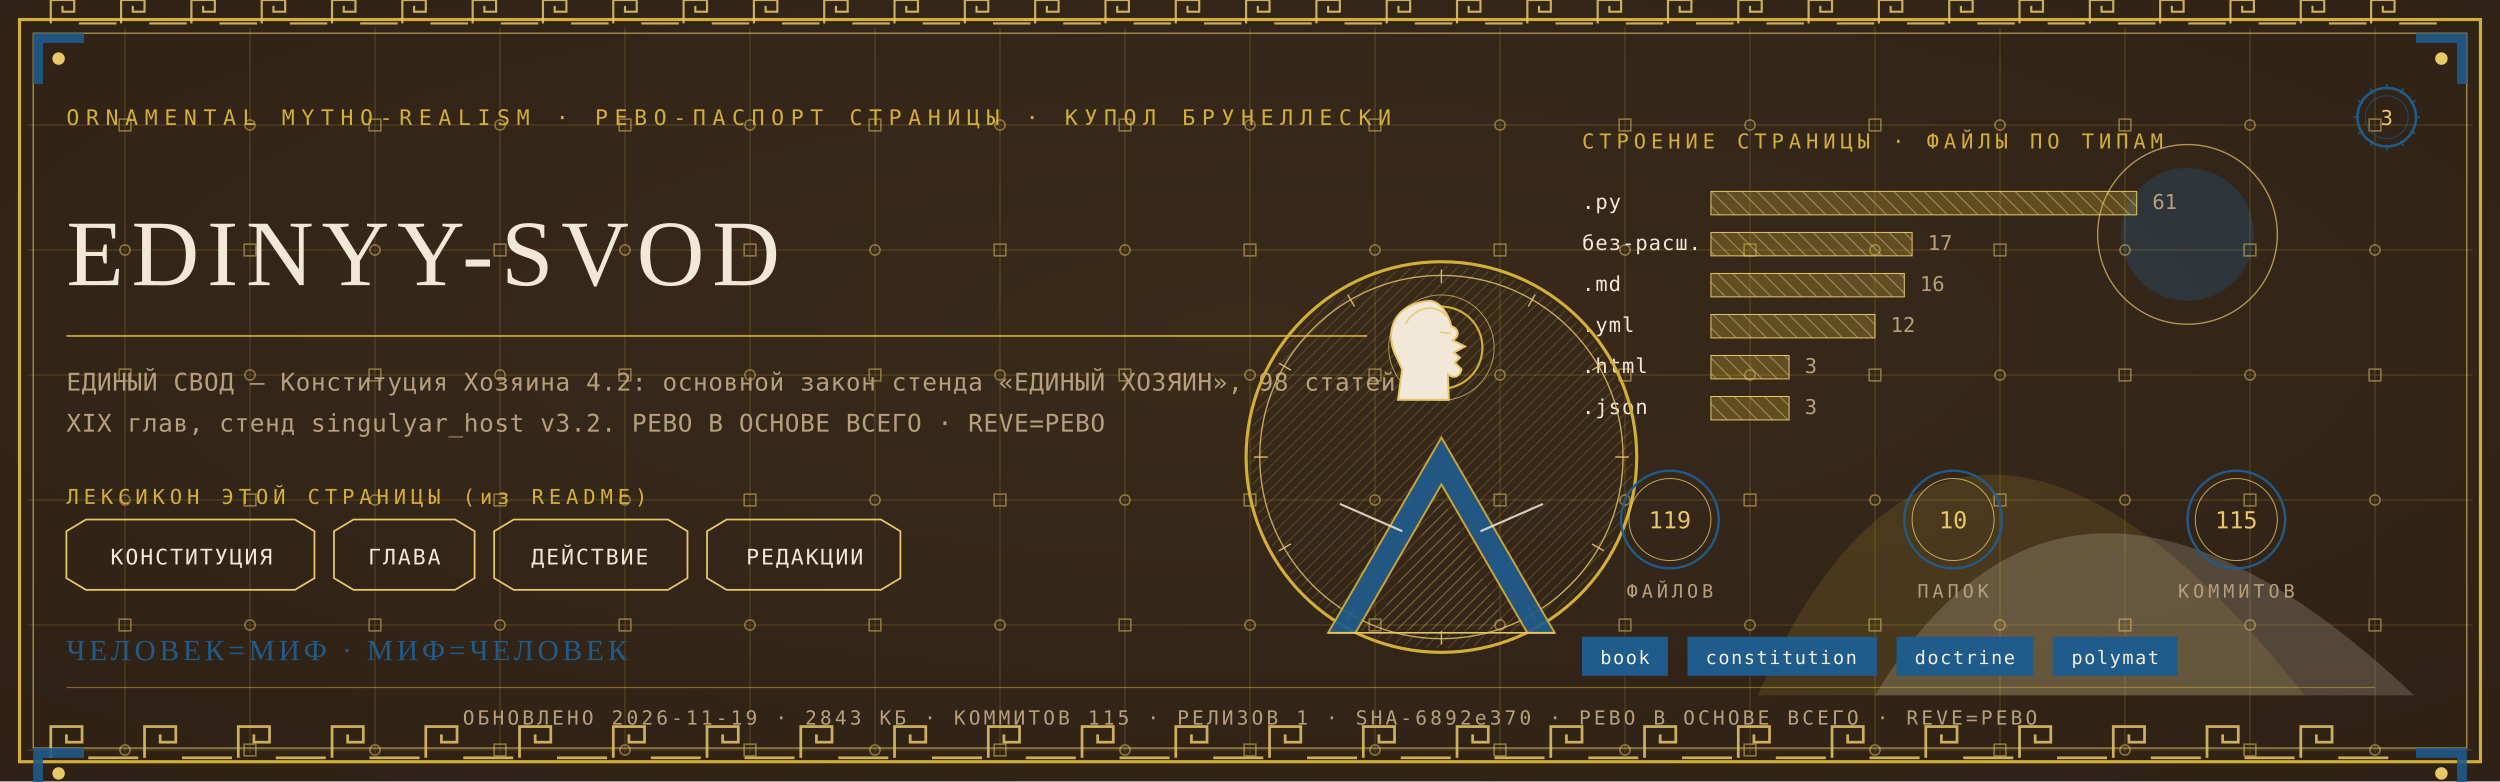
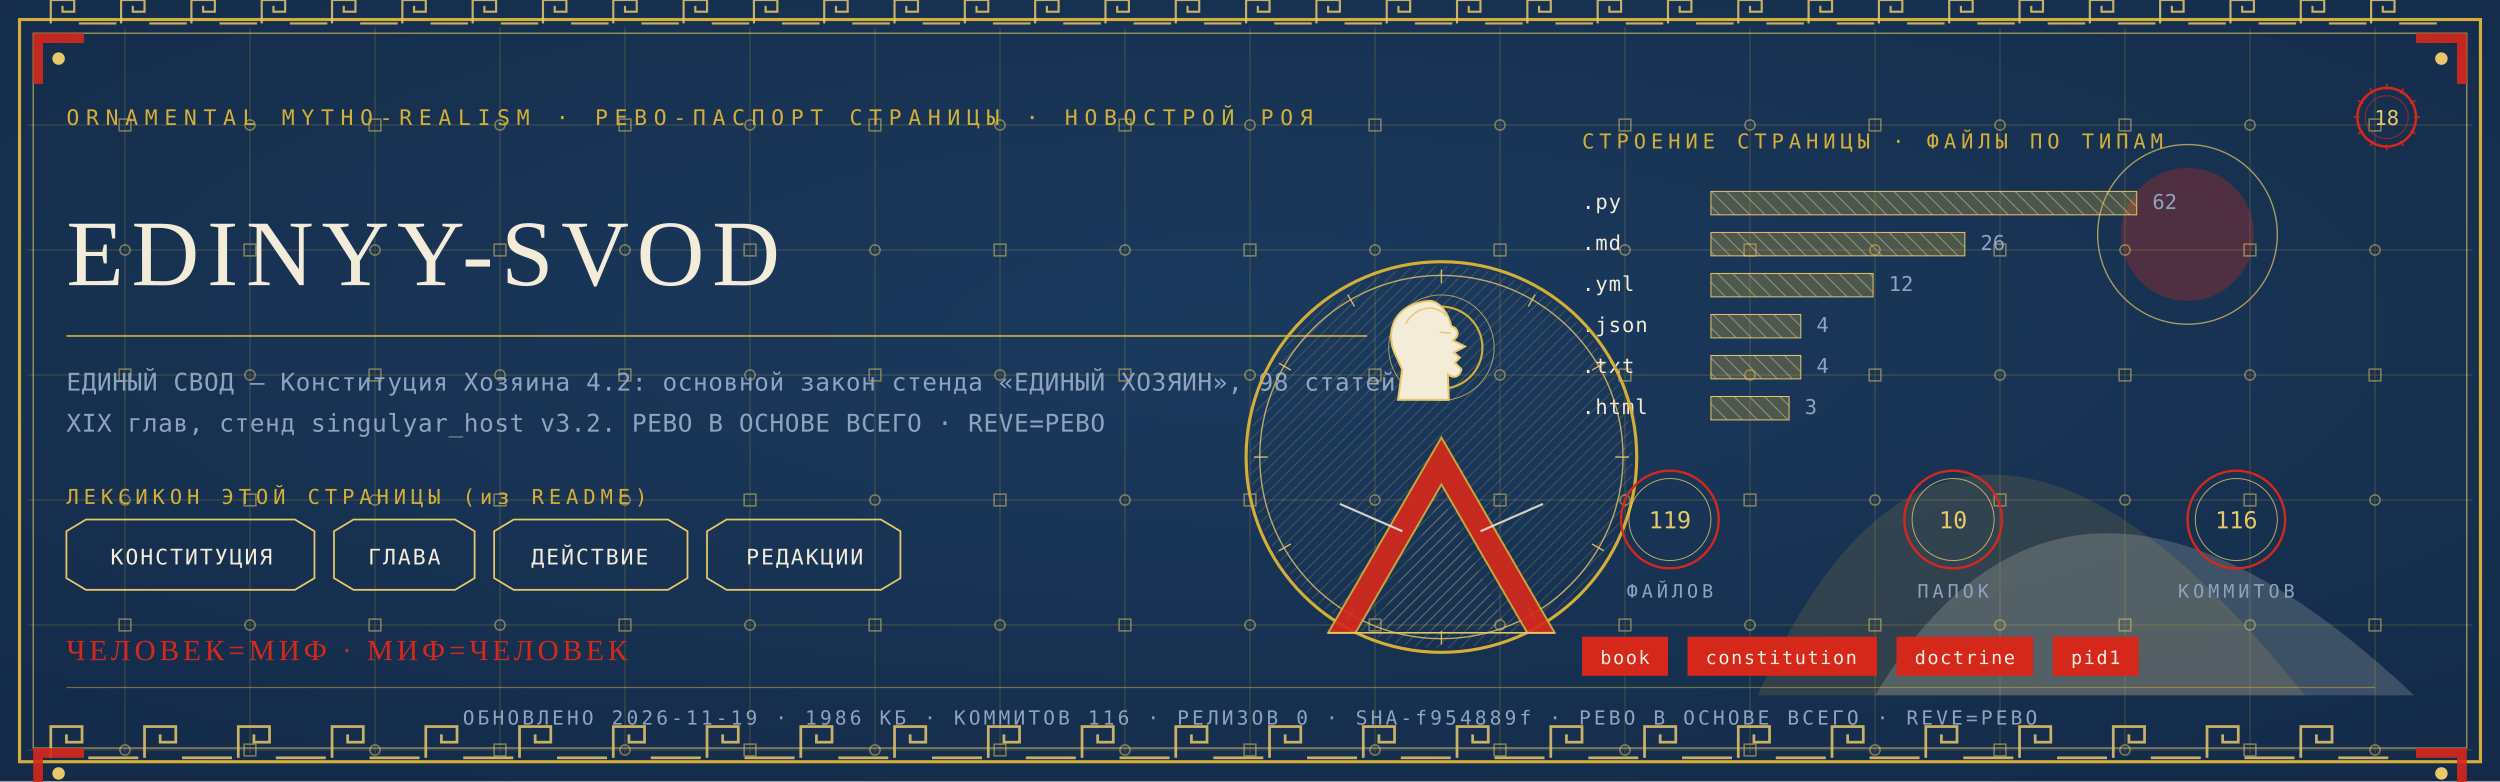
<svg xmlns="http://www.w3.org/2000/svg" viewBox="0 0 1280 400" width="1280" height="400">
  <defs>
-     <radialGradient id="rp3" cx="0.5" cy="0.42" r="1.1">
-       <stop offset="0" stop-color="#3A2A1B" />
-       <stop offset="1" stop-color="#2A1D12" />
+     <radialGradient id="rp18" cx="0.5" cy="0.42" r="1.1">
+       <stop offset="0" stop-color="#1B3B5F" />
+       <stop offset="1" stop-color="#10243E" />
    </radialGradient>
    <pattern id="hatchm" width="4.2" height="4.2" patternUnits="userSpaceOnUse" patternTransform="rotate(45)">
      <rect width="4.2" height="4.2" fill="none" />
      <line x1="0" y1="0" x2="0" y2="4.2" stroke="#E8C868" stroke-width="0.5" />
    </pattern>
    <pattern id="hatchv" width="5.5" height="5.5" patternUnits="userSpaceOnUse" patternTransform="rotate(-45)">
      <rect width="5.5" height="5.5" fill="none" />
-       <line x1="0" y1="0" x2="0" y2="5.5" stroke="#F1E8D8" stroke-width="0.5" />
+       <line x1="0" y1="0" x2="0" y2="5.5" stroke="#F3ECD9" stroke-width="0.5" />
    </pattern>
  </defs>
-   <rect width="1280" height="400" fill="#2A1D12" />
-   <rect width="1280" height="400" fill="url(#rp3)" opacity="0.94" />
+   <rect width="1280" height="400" fill="#10243E" />
+   <rect width="1280" height="400" fill="url(#rp18)" opacity="0.94" />
  <path d="M 900 356 Q 1000 130 1180 356 Z" fill="#D4AF37" opacity="0.14" />
-   <path d="M 960 356 Q 1060 190 1236 356 Z" fill="#F1E8D8" opacity="0.18" />
-   <circle cx="1120" cy="120" r="34" fill="#1F5B8B" opacity="0.30" />
+   <path d="M 960 356 Q 1060 190 1236 356 Z" fill="#F3ECD9" opacity="0.18" />
+   <circle cx="1120" cy="120" r="34" fill="#D5281B" opacity="0.30" />
  <circle cx="1120" cy="120" r="46" fill="none" stroke="#E8C868" stroke-width="0.7" opacity="0.7" />
  <g stroke="#D4AF37" stroke-width="0.45" opacity="0.30">
    <line x1="64" y1="14" x2="64" y2="386" />
    <line x1="128" y1="14" x2="128" y2="386" />
    <line x1="192" y1="14" x2="192" y2="386" />
    <line x1="256" y1="14" x2="256" y2="386" />
    <line x1="320" y1="14" x2="320" y2="386" />
    <line x1="384" y1="14" x2="384" y2="386" />
    <line x1="448" y1="14" x2="448" y2="386" />
    <line x1="512" y1="14" x2="512" y2="386" />
    <line x1="576" y1="14" x2="576" y2="386" />
    <line x1="640" y1="14" x2="640" y2="386" />
    <line x1="704" y1="14" x2="704" y2="386" />
    <line x1="768" y1="14" x2="768" y2="386" />
    <line x1="832" y1="14" x2="832" y2="386" />
    <line x1="896" y1="14" x2="896" y2="386" />
    <line x1="960" y1="14" x2="960" y2="386" />
    <line x1="1024" y1="14" x2="1024" y2="386" />
    <line x1="1088" y1="14" x2="1088" y2="386" />
    <line x1="1152" y1="14" x2="1152" y2="386" />
    <line x1="1216" y1="14" x2="1216" y2="386" />
    <line x1="14" y1="64" x2="1266" y2="64" />
    <line x1="14" y1="128" x2="1266" y2="128" />
    <line x1="14" y1="192" x2="1266" y2="192" />
    <line x1="14" y1="256" x2="1266" y2="256" />
    <line x1="14" y1="320" x2="1266" y2="320" />
    <line x1="14" y1="384" x2="1266" y2="384" />
  </g>
  <g fill="none" stroke="#E8C868" stroke-width="0.8" opacity="0.5">
    <rect x="61" y="61" width="6" height="6" />
    <circle cx="64" cy="128" r="2.6" />
    <rect x="61" y="189" width="6" height="6" />
    <circle cx="64" cy="256" r="2.6" />
    <rect x="61" y="317" width="6" height="6" />
    <circle cx="64" cy="384" r="2.6" />
    <circle cx="128" cy="64" r="2.6" />
    <rect x="125" y="125" width="6" height="6" />
    <circle cx="128" cy="192" r="2.6" />
    <rect x="125" y="253" width="6" height="6" />
    <circle cx="128" cy="320" r="2.6" />
    <rect x="125" y="381" width="6" height="6" />
    <rect x="189" y="61" width="6" height="6" />
    <circle cx="192" cy="128" r="2.6" />
    <rect x="189" y="189" width="6" height="6" />
    <circle cx="192" cy="256" r="2.6" />
    <rect x="189" y="317" width="6" height="6" />
    <circle cx="192" cy="384" r="2.6" />
    <circle cx="256" cy="64" r="2.6" />
    <rect x="253" y="125" width="6" height="6" />
    <circle cx="256" cy="192" r="2.6" />
    <rect x="253" y="253" width="6" height="6" />
    <circle cx="256" cy="320" r="2.6" />
    <rect x="253" y="381" width="6" height="6" />
    <rect x="317" y="61" width="6" height="6" />
    <circle cx="320" cy="128" r="2.6" />
    <rect x="317" y="189" width="6" height="6" />
    <circle cx="320" cy="256" r="2.6" />
    <rect x="317" y="317" width="6" height="6" />
    <circle cx="320" cy="384" r="2.6" />
    <circle cx="384" cy="64" r="2.6" />
    <rect x="381" y="125" width="6" height="6" />
    <circle cx="384" cy="192" r="2.6" />
    <rect x="381" y="253" width="6" height="6" />
    <circle cx="384" cy="320" r="2.6" />
    <rect x="381" y="381" width="6" height="6" />
    <rect x="445" y="61" width="6" height="6" />
    <circle cx="448" cy="128" r="2.6" />
    <rect x="445" y="189" width="6" height="6" />
    <circle cx="448" cy="256" r="2.6" />
    <rect x="445" y="317" width="6" height="6" />
    <circle cx="448" cy="384" r="2.6" />
    <circle cx="512" cy="64" r="2.6" />
    <rect x="509" y="125" width="6" height="6" />
    <circle cx="512" cy="192" r="2.6" />
    <rect x="509" y="253" width="6" height="6" />
    <circle cx="512" cy="320" r="2.6" />
    <rect x="509" y="381" width="6" height="6" />
    <rect x="573" y="61" width="6" height="6" />
    <circle cx="576" cy="128" r="2.6" />
    <rect x="573" y="189" width="6" height="6" />
    <circle cx="576" cy="256" r="2.6" />
    <rect x="573" y="317" width="6" height="6" />
    <circle cx="576" cy="384" r="2.6" />
    <circle cx="640" cy="64" r="2.6" />
    <rect x="637" y="125" width="6" height="6" />
    <circle cx="640" cy="192" r="2.6" />
    <rect x="637" y="253" width="6" height="6" />
    <circle cx="640" cy="320" r="2.6" />
    <rect x="637" y="381" width="6" height="6" />
    <rect x="701" y="61" width="6" height="6" />
    <circle cx="704" cy="128" r="2.6" />
    <rect x="701" y="189" width="6" height="6" />
    <circle cx="704" cy="256" r="2.6" />
    <rect x="701" y="317" width="6" height="6" />
    <circle cx="704" cy="384" r="2.6" />
    <circle cx="768" cy="64" r="2.6" />
    <rect x="765" y="125" width="6" height="6" />
    <circle cx="768" cy="192" r="2.6" />
    <rect x="765" y="253" width="6" height="6" />
    <circle cx="768" cy="320" r="2.6" />
    <rect x="765" y="381" width="6" height="6" />
    <rect x="829" y="61" width="6" height="6" />
    <circle cx="832" cy="128" r="2.6" />
    <rect x="829" y="189" width="6" height="6" />
    <circle cx="832" cy="256" r="2.6" />
    <rect x="829" y="317" width="6" height="6" />
    <circle cx="832" cy="384" r="2.6" />
    <circle cx="896" cy="64" r="2.6" />
    <rect x="893" y="125" width="6" height="6" />
    <circle cx="896" cy="192" r="2.6" />
    <rect x="893" y="253" width="6" height="6" />
    <circle cx="896" cy="320" r="2.6" />
    <rect x="893" y="381" width="6" height="6" />
    <rect x="957" y="61" width="6" height="6" />
    <circle cx="960" cy="128" r="2.6" />
    <rect x="957" y="189" width="6" height="6" />
    <circle cx="960" cy="256" r="2.6" />
    <rect x="957" y="317" width="6" height="6" />
    <circle cx="960" cy="384" r="2.6" />
    <circle cx="1024" cy="64" r="2.6" />
    <rect x="1021" y="125" width="6" height="6" />
    <circle cx="1024" cy="192" r="2.6" />
    <rect x="1021" y="253" width="6" height="6" />
    <circle cx="1024" cy="320" r="2.6" />
    <rect x="1021" y="381" width="6" height="6" />
    <rect x="1085" y="61" width="6" height="6" />
    <circle cx="1088" cy="128" r="2.6" />
    <rect x="1085" y="189" width="6" height="6" />
    <circle cx="1088" cy="256" r="2.6" />
    <rect x="1085" y="317" width="6" height="6" />
    <circle cx="1088" cy="384" r="2.6" />
    <circle cx="1152" cy="64" r="2.6" />
    <rect x="1149" y="125" width="6" height="6" />
    <circle cx="1152" cy="192" r="2.6" />
    <rect x="1149" y="253" width="6" height="6" />
    <circle cx="1152" cy="320" r="2.6" />
    <rect x="1149" y="381" width="6" height="6" />
    <rect x="1213" y="61" width="6" height="6" />
    <circle cx="1216" cy="128" r="2.6" />
    <rect x="1213" y="189" width="6" height="6" />
    <circle cx="1216" cy="256" r="2.6" />
    <rect x="1213" y="317" width="6" height="6" />
    <circle cx="1216" cy="384" r="2.6" />
  </g>
  <rect x="10" y="10" width="1260" height="380" fill="none" stroke="#D4AF37" stroke-width="1.6" />
  <rect x="17" y="17" width="1246" height="366" fill="none" stroke="#E8C868" stroke-width="0.6" opacity="0.75" />
  <g fill="none" stroke="#E8C868" stroke-width="1.4" opacity="0.85">
    <path d="M 26 388 L 26 372 L 42 372 L 42 380.0 L 34.0 380.0 L 34.0 376.0" />
    <line x1="45.2" y1="388" x2="70.8" y2="388" />
    <path d="M 74 388 L 74 372 L 90 372 L 90 380.0 L 82.0 380.0 L 82.0 376.0" />
    <line x1="93.2" y1="388" x2="118.8" y2="388" />
    <path d="M 122 388 L 122 372 L 138 372 L 138 380.0 L 130.0 380.0 L 130.0 376.0" />
    <line x1="141.2" y1="388" x2="166.8" y2="388" />
    <path d="M 170 388 L 170 372 L 186 372 L 186 380.0 L 178.0 380.0 L 178.0 376.0" />
    <line x1="189.2" y1="388" x2="214.8" y2="388" />
    <path d="M 218 388 L 218 372 L 234 372 L 234 380.0 L 226.0 380.0 L 226.0 376.0" />
    <line x1="237.2" y1="388" x2="262.8" y2="388" />
    <path d="M 266 388 L 266 372 L 282 372 L 282 380.0 L 274.0 380.0 L 274.0 376.0" />
    <line x1="285.2" y1="388" x2="310.8" y2="388" />
    <path d="M 314 388 L 314 372 L 330 372 L 330 380.0 L 322.0 380.0 L 322.0 376.0" />
    <line x1="333.2" y1="388" x2="358.8" y2="388" />
    <path d="M 362 388 L 362 372 L 378 372 L 378 380.0 L 370.0 380.0 L 370.0 376.0" />
    <line x1="381.2" y1="388" x2="406.8" y2="388" />
    <path d="M 410 388 L 410 372 L 426 372 L 426 380.0 L 418.0 380.0 L 418.0 376.0" />
    <line x1="429.2" y1="388" x2="454.8" y2="388" />
    <path d="M 458 388 L 458 372 L 474 372 L 474 380.0 L 466.0 380.0 L 466.0 376.0" />
    <line x1="477.2" y1="388" x2="502.8" y2="388" />
    <path d="M 506 388 L 506 372 L 522 372 L 522 380.0 L 514.0 380.0 L 514.0 376.0" />
    <line x1="525.2" y1="388" x2="550.8" y2="388" />
    <path d="M 554 388 L 554 372 L 570 372 L 570 380.0 L 562.0 380.0 L 562.0 376.0" />
    <line x1="573.2" y1="388" x2="598.8" y2="388" />
    <path d="M 602 388 L 602 372 L 618 372 L 618 380.0 L 610.0 380.0 L 610.0 376.0" />
    <line x1="621.2" y1="388" x2="646.8" y2="388" />
    <path d="M 650 388 L 650 372 L 666 372 L 666 380.0 L 658.0 380.0 L 658.0 376.0" />
    <line x1="669.2" y1="388" x2="694.8" y2="388" />
    <path d="M 698 388 L 698 372 L 714 372 L 714 380.0 L 706.0 380.0 L 706.0 376.0" />
    <line x1="717.2" y1="388" x2="742.8" y2="388" />
    <path d="M 746 388 L 746 372 L 762 372 L 762 380.0 L 754.0 380.0 L 754.0 376.0" />
    <line x1="765.2" y1="388" x2="790.8" y2="388" />
    <path d="M 794 388 L 794 372 L 810 372 L 810 380.0 L 802.0 380.0 L 802.0 376.0" />
    <line x1="813.2" y1="388" x2="838.8" y2="388" />
    <path d="M 842 388 L 842 372 L 858 372 L 858 380.0 L 850.0 380.0 L 850.0 376.0" />
    <line x1="861.2" y1="388" x2="886.8" y2="388" />
    <path d="M 890 388 L 890 372 L 906 372 L 906 380.0 L 898.0 380.0 L 898.0 376.0" />
    <line x1="909.2" y1="388" x2="934.8" y2="388" />
    <path d="M 938 388 L 938 372 L 954 372 L 954 380.0 L 946.0 380.0 L 946.0 376.0" />
    <line x1="957.2" y1="388" x2="982.8" y2="388" />
    <path d="M 986 388 L 986 372 L 1002 372 L 1002 380.0 L 994.0 380.0 L 994.0 376.0" />
    <line x1="1005.2" y1="388" x2="1030.8" y2="388" />
    <path d="M 1034 388 L 1034 372 L 1050 372 L 1050 380.0 L 1042.0 380.0 L 1042.0 376.0" />
    <line x1="1053.2" y1="388" x2="1078.8" y2="388" />
    <path d="M 1082 388 L 1082 372 L 1098 372 L 1098 380.0 L 1090.0 380.0 L 1090.0 376.0" />
    <line x1="1101.2" y1="388" x2="1126.8" y2="388" />
    <path d="M 1130 388 L 1130 372 L 1146 372 L 1146 380.0 L 1138.0 380.0 L 1138.0 376.0" />
    <line x1="1149.2" y1="388" x2="1174.8" y2="388" />
    <path d="M 1178 388 L 1178 372 L 1194 372 L 1194 380.0 L 1186.0 380.0 L 1186.0 376.0" />
    <line x1="1197.2" y1="388" x2="1222.8" y2="388" />
  </g>
  <g fill="none" stroke="#E8C868" stroke-width="1.1" opacity="0.85">
    <path d="M 26 12 L 26 0 L 38 0 L 38 6.0 L 32.0 6.0 L 32.0 3.0" />
    <line x1="40.4" y1="12" x2="59.6" y2="12" />
    <path d="M 62 12 L 62 0 L 74 0 L 74 6.0 L 68.0 6.0 L 68.0 3.0" />
    <line x1="76.4" y1="12" x2="95.6" y2="12" />
    <path d="M 98 12 L 98 0 L 110 0 L 110 6.0 L 104.0 6.0 L 104.0 3.0" />
    <line x1="112.4" y1="12" x2="131.6" y2="12" />
    <path d="M 134 12 L 134 0 L 146 0 L 146 6.0 L 140.0 6.0 L 140.0 3.0" />
    <line x1="148.4" y1="12" x2="167.6" y2="12" />
    <path d="M 170 12 L 170 0 L 182 0 L 182 6.0 L 176.0 6.0 L 176.0 3.0" />
    <line x1="184.4" y1="12" x2="203.6" y2="12" />
    <path d="M 206 12 L 206 0 L 218 0 L 218 6.0 L 212.0 6.0 L 212.0 3.0" />
    <line x1="220.4" y1="12" x2="239.6" y2="12" />
    <path d="M 242 12 L 242 0 L 254 0 L 254 6.0 L 248.0 6.0 L 248.0 3.0" />
    <line x1="256.4" y1="12" x2="275.6" y2="12" />
    <path d="M 278 12 L 278 0 L 290 0 L 290 6.0 L 284.0 6.0 L 284.0 3.0" />
    <line x1="292.4" y1="12" x2="311.6" y2="12" />
    <path d="M 314 12 L 314 0 L 326 0 L 326 6.0 L 320.0 6.0 L 320.0 3.0" />
    <line x1="328.4" y1="12" x2="347.6" y2="12" />
    <path d="M 350 12 L 350 0 L 362 0 L 362 6.0 L 356.0 6.0 L 356.0 3.0" />
    <line x1="364.4" y1="12" x2="383.6" y2="12" />
    <path d="M 386 12 L 386 0 L 398 0 L 398 6.0 L 392.0 6.0 L 392.0 3.0" />
    <line x1="400.4" y1="12" x2="419.6" y2="12" />
    <path d="M 422 12 L 422 0 L 434 0 L 434 6.0 L 428.0 6.0 L 428.0 3.0" />
    <line x1="436.4" y1="12" x2="455.6" y2="12" />
    <path d="M 458 12 L 458 0 L 470 0 L 470 6.0 L 464.0 6.0 L 464.0 3.0" />
    <line x1="472.4" y1="12" x2="491.6" y2="12" />
    <path d="M 494 12 L 494 0 L 506 0 L 506 6.0 L 500.0 6.0 L 500.0 3.0" />
    <line x1="508.4" y1="12" x2="527.6" y2="12" />
    <path d="M 530 12 L 530 0 L 542 0 L 542 6.0 L 536.0 6.0 L 536.0 3.0" />
    <line x1="544.4" y1="12" x2="563.6" y2="12" />
    <path d="M 566 12 L 566 0 L 578 0 L 578 6.0 L 572.0 6.0 L 572.0 3.0" />
    <line x1="580.4" y1="12" x2="599.6" y2="12" />
    <path d="M 602 12 L 602 0 L 614 0 L 614 6.0 L 608.0 6.0 L 608.0 3.0" />
    <line x1="616.4" y1="12" x2="635.6" y2="12" />
    <path d="M 638 12 L 638 0 L 650 0 L 650 6.0 L 644.0 6.0 L 644.0 3.0" />
    <line x1="652.4" y1="12" x2="671.6" y2="12" />
    <path d="M 674 12 L 674 0 L 686 0 L 686 6.0 L 680.0 6.0 L 680.0 3.0" />
    <line x1="688.4" y1="12" x2="707.6" y2="12" />
    <path d="M 710 12 L 710 0 L 722 0 L 722 6.0 L 716.0 6.0 L 716.0 3.0" />
    <line x1="724.4" y1="12" x2="743.6" y2="12" />
    <path d="M 746 12 L 746 0 L 758 0 L 758 6.0 L 752.0 6.0 L 752.0 3.0" />
    <line x1="760.4" y1="12" x2="779.6" y2="12" />
    <path d="M 782 12 L 782 0 L 794 0 L 794 6.0 L 788.0 6.0 L 788.0 3.0" />
    <line x1="796.4" y1="12" x2="815.6" y2="12" />
    <path d="M 818 12 L 818 0 L 830 0 L 830 6.0 L 824.0 6.0 L 824.0 3.0" />
    <line x1="832.4" y1="12" x2="851.6" y2="12" />
    <path d="M 854 12 L 854 0 L 866 0 L 866 6.0 L 860.0 6.0 L 860.0 3.0" />
    <line x1="868.4" y1="12" x2="887.6" y2="12" />
    <path d="M 890 12 L 890 0 L 902 0 L 902 6.0 L 896.0 6.0 L 896.0 3.0" />
    <line x1="904.4" y1="12" x2="923.6" y2="12" />
    <path d="M 926 12 L 926 0 L 938 0 L 938 6.0 L 932.0 6.0 L 932.0 3.0" />
    <line x1="940.4" y1="12" x2="959.6" y2="12" />
    <path d="M 962 12 L 962 0 L 974 0 L 974 6.0 L 968.0 6.0 L 968.0 3.0" />
    <line x1="976.4" y1="12" x2="995.6" y2="12" />
    <path d="M 998 12 L 998 0 L 1010 0 L 1010 6.0 L 1004.0 6.0 L 1004.0 3.0" />
    <line x1="1012.4" y1="12" x2="1031.6" y2="12" />
    <path d="M 1034 12 L 1034 0 L 1046 0 L 1046 6.0 L 1040.0 6.0 L 1040.0 3.0" />
    <line x1="1048.4" y1="12" x2="1067.6" y2="12" />
    <path d="M 1070 12 L 1070 0 L 1082 0 L 1082 6.0 L 1076.0 6.0 L 1076.0 3.0" />
    <line x1="1084.4" y1="12" x2="1103.6" y2="12" />
    <path d="M 1106 12 L 1106 0 L 1118 0 L 1118 6.0 L 1112.0 6.0 L 1112.0 3.0" />
    <line x1="1120.4" y1="12" x2="1139.6" y2="12" />
    <path d="M 1142 12 L 1142 0 L 1154 0 L 1154 6.0 L 1148.0 6.0 L 1148.0 3.0" />
    <line x1="1156.4" y1="12" x2="1175.6" y2="12" />
    <path d="M 1178 12 L 1178 0 L 1190 0 L 1190 6.0 L 1184.0 6.0 L 1184.0 3.0" />
    <line x1="1192.4" y1="12" x2="1211.6" y2="12" />
    <path d="M 1214 12 L 1214 0 L 1226 0 L 1226 6.0 L 1220.0 6.0 L 1220.0 3.0" />
    <line x1="1228.4" y1="12" x2="1247.6" y2="12" />
  </g>
  <g transform="translate(17,17) scale(1,1)">
-     <path d="M 0 0 L 26 0 L 26 5 L 5 5 L 5 26 L 0 26 Z" fill="#1F5B8B" opacity="0.9" />
+     <path d="M 0 0 L 26 0 L 26 5 L 5 5 L 5 26 L 0 26 Z" fill="#D5281B" opacity="0.9" />
    <circle cx="13" cy="13" r="3.2" fill="#E8C868" />
  </g>
  <g transform="translate(1263,17) scale(-1,1)">
-     <path d="M 0 0 L 26 0 L 26 5 L 5 5 L 5 26 L 0 26 Z" fill="#1F5B8B" opacity="0.9" />
+     <path d="M 0 0 L 26 0 L 26 5 L 5 5 L 5 26 L 0 26 Z" fill="#D5281B" opacity="0.9" />
    <circle cx="13" cy="13" r="3.2" fill="#E8C868" />
  </g>
  <g transform="translate(17,383) scale(1,1)">
-     <path d="M 0 0 L 26 0 L 26 5 L 5 5 L 5 26 L 0 26 Z" fill="#1F5B8B" opacity="0.9" />
+     <path d="M 0 0 L 26 0 L 26 5 L 5 5 L 5 26 L 0 26 Z" fill="#D5281B" opacity="0.9" />
    <circle cx="13" cy="13" r="3.2" fill="#E8C868" />
  </g>
  <g transform="translate(1263,383) scale(-1,1)">
-     <path d="M 0 0 L 26 0 L 26 5 L 5 5 L 5 26 L 0 26 Z" fill="#1F5B8B" opacity="0.9" />
+     <path d="M 0 0 L 26 0 L 26 5 L 5 5 L 5 26 L 0 26 Z" fill="#D5281B" opacity="0.9" />
    <circle cx="13" cy="13" r="3.2" fill="#E8C868" />
  </g>
-   <text x="34" y="64" font-family="'Cascadia Mono', ui-monospace, Consolas, monospace" font-size="11" fill="#D4AF37" letter-spacing="3.4">ORNAMENTAL MYTHO-REALISM · РЕВО-ПАСПОРТ СТРАНИЦЫ · КУПОЛ БРУНЕЛЛЕСКИ</text>
+   <text x="34" y="64" font-family="'Cascadia Mono', ui-monospace, Consolas, monospace" font-size="11" fill="#D4AF37" letter-spacing="3.4">ORNAMENTAL MYTHO-REALISM · РЕВО-ПАСПОРТ СТРАНИЦЫ · НОВОСТРОЙ РОЯ</text>
  <g transform="translate(1222,60)">
-     <circle r="15" fill="none" stroke="#1F5B8B" stroke-width="1.3" />
-     <circle r="11" fill="none" stroke="#1F5B8B" stroke-width="0.55" opacity="0.6" />
-     <text y="4" text-anchor="middle" font-family="'Cascadia Mono', ui-monospace, Consolas, monospace" font-size="10.5" fill="#E8C868">3</text>
-     <g stroke="#1F5B8B" stroke-width="0.7">
+     <circle r="15" fill="none" stroke="#D5281B" stroke-width="1.3" />
+     <circle r="11" fill="none" stroke="#D5281B" stroke-width="0.55" opacity="0.6" />
+     <text y="4" text-anchor="middle" font-family="'Cascadia Mono', ui-monospace, Consolas, monospace" font-size="10.5" fill="#E8C868">18</text>
+     <g stroke="#D5281B" stroke-width="0.7">
      <line x1="0" y1="-17" x2="0" y2="-14" transform="rotate(0)" />
      <line x1="0" y1="-17" x2="0" y2="-14" transform="rotate(30)" />
      <line x1="0" y1="-17" x2="0" y2="-14" transform="rotate(60)" />
      <line x1="0" y1="-17" x2="0" y2="-14" transform="rotate(90)" />
      <line x1="0" y1="-17" x2="0" y2="-14" transform="rotate(120)" />
      <line x1="0" y1="-17" x2="0" y2="-14" transform="rotate(150)" />
      <line x1="0" y1="-17" x2="0" y2="-14" transform="rotate(180)" />
      <line x1="0" y1="-17" x2="0" y2="-14" transform="rotate(210)" />
      <line x1="0" y1="-17" x2="0" y2="-14" transform="rotate(240)" />
      <line x1="0" y1="-17" x2="0" y2="-14" transform="rotate(270)" />
      <line x1="0" y1="-17" x2="0" y2="-14" transform="rotate(300)" />
      <line x1="0" y1="-17" x2="0" y2="-14" transform="rotate(330)" />
    </g>
  </g>
-   <text x="34" y="146" font-family="Georgia, 'Times New Roman', serif" font-size="48.0" fill="#F1E8D8" letter-spacing="4">EDINYY-SVOD</text>
+   <text x="34" y="146" font-family="Georgia, 'Times New Roman', serif" font-size="48.0" fill="#F3ECD9" letter-spacing="4">EDINYY-SVOD</text>
  <line x1="34" y1="172" x2="700" y2="172" stroke="#D4AF37" stroke-width="1" opacity="0.85" />
-   <text x="34" y="200" font-family="'Cascadia Mono', ui-monospace, Consolas, monospace" font-size="12.5" fill="#B79F7E" letter-spacing="0.3">ЕДИНЫЙ СВОД — Конституция Хозяина 4.2: основной закон стенда «ЕДИНЫЙ ХОЗЯИН», 98 статей,</text>
-   <text x="34" y="221" font-family="'Cascadia Mono', ui-monospace, Consolas, monospace" font-size="12.5" fill="#B79F7E" letter-spacing="0.3">XIX глав, стенд singulyar_host v3.2. РЕВО В ОСНОВЕ ВСЕГО · REVE=РЕВО</text>
+   <text x="34" y="200" font-family="'Cascadia Mono', ui-monospace, Consolas, monospace" font-size="12.5" fill="#8FA3BF" letter-spacing="0.3">ЕДИНЫЙ СВОД — Конституция Хозяина 4.2: основной закон стенда «ЕДИНЫЙ ХОЗЯИН», 98 статей,</text>
+   <text x="34" y="221" font-family="'Cascadia Mono', ui-monospace, Consolas, monospace" font-size="12.5" fill="#8FA3BF" letter-spacing="0.3">XIX глав, стенд singulyar_host v3.2. РЕВО В ОСНОВЕ ВСЕГО · REVE=РЕВО</text>
  <text x="34" y="258" font-family="'Cascadia Mono', ui-monospace, Consolas, monospace" font-size="10.5" fill="#D4AF37" letter-spacing="2.5">ЛЕКСИКОН ЭТОЙ СТРАНИЦЫ (из README)</text>
  <path d="M 34 272 L 44 266 L 151 266 L 161 272 L 161 296 L 151 302 L 44 302 L 34 296 Z" fill="none" stroke="#E8C868" stroke-width="0.9" />
-   <text x="98" y="289" text-anchor="middle" font-family="'Cascadia Mono', ui-monospace, Consolas, monospace" font-size="11" fill="#F1E8D8" letter-spacing="1">КОНСТИТУЦИЯ</text>
+   <text x="98" y="289" text-anchor="middle" font-family="'Cascadia Mono', ui-monospace, Consolas, monospace" font-size="11" fill="#F3ECD9" letter-spacing="1">КОНСТИТУЦИЯ</text>
  <path d="M 171 272 L 181 266 L 233 266 L 243 272 L 243 296 L 233 302 L 181 302 L 171 296 Z" fill="none" stroke="#E8C868" stroke-width="0.9" />
-   <text x="207" y="289" text-anchor="middle" font-family="'Cascadia Mono', ui-monospace, Consolas, monospace" font-size="11" fill="#F1E8D8" letter-spacing="1">ГЛАВА</text>
+   <text x="207" y="289" text-anchor="middle" font-family="'Cascadia Mono', ui-monospace, Consolas, monospace" font-size="11" fill="#F3ECD9" letter-spacing="1">ГЛАВА</text>
  <path d="M 253 272 L 263 266 L 342 266 L 352 272 L 352 296 L 342 302 L 263 302 L 253 296 Z" fill="none" stroke="#E8C868" stroke-width="0.9" />
-   <text x="302" y="289" text-anchor="middle" font-family="'Cascadia Mono', ui-monospace, Consolas, monospace" font-size="11" fill="#F1E8D8" letter-spacing="1">ДЕЙСТВИЕ</text>
+   <text x="302" y="289" text-anchor="middle" font-family="'Cascadia Mono', ui-monospace, Consolas, monospace" font-size="11" fill="#F3ECD9" letter-spacing="1">ДЕЙСТВИЕ</text>
  <path d="M 362 272 L 372 266 L 451 266 L 461 272 L 461 296 L 451 302 L 372 302 L 362 296 Z" fill="none" stroke="#E8C868" stroke-width="0.9" />
-   <text x="412" y="289" text-anchor="middle" font-family="'Cascadia Mono', ui-monospace, Consolas, monospace" font-size="11" fill="#F1E8D8" letter-spacing="1">РЕДАКЦИИ</text>
+   <text x="412" y="289" text-anchor="middle" font-family="'Cascadia Mono', ui-monospace, Consolas, monospace" font-size="11" fill="#F3ECD9" letter-spacing="1">РЕДАКЦИИ</text>
  <text x="810" y="76" font-family="'Cascadia Mono', ui-monospace, Consolas, monospace" font-size="10.5" fill="#D4AF37" letter-spacing="2.5">СТРОЕНИЕ СТРАНИЦЫ · ФАЙЛЫ ПО ТИПАМ</text>
-   <text x="810" y="107" font-family="'Cascadia Mono', ui-monospace, Consolas, monospace" font-size="10.5" fill="#F1E8D8" letter-spacing="0.5">.py</text>
+   <text x="810" y="107" font-family="'Cascadia Mono', ui-monospace, Consolas, monospace" font-size="10.5" fill="#F3ECD9" letter-spacing="0.5">.py</text>
  <rect x="876" y="98" width="218" height="12" fill="url(#hatchv)" opacity="0.9" />
  <rect x="876" y="98" width="218" height="12" fill="#D4AF37" opacity="0.28" />
  <rect x="876" y="98" width="218" height="12" fill="none" stroke="#E8C868" stroke-width="0.5" />
-   <text x="1102" y="107" font-family="'Cascadia Mono', ui-monospace, Consolas, monospace" font-size="10.5" fill="#B79F7E">61</text>
-   <text x="810" y="128" font-family="'Cascadia Mono', ui-monospace, Consolas, monospace" font-size="10.5" fill="#F1E8D8" letter-spacing="0.5">без-расш.</text>
-   <rect x="876" y="119" width="103" height="12" fill="url(#hatchv)" opacity="0.9" />
-   <rect x="876" y="119" width="103" height="12" fill="#D4AF37" opacity="0.28" />
-   <rect x="876" y="119" width="103" height="12" fill="none" stroke="#E8C868" stroke-width="0.5" />
-   <text x="987" y="128" font-family="'Cascadia Mono', ui-monospace, Consolas, monospace" font-size="10.5" fill="#B79F7E">17</text>
-   <text x="810" y="149" font-family="'Cascadia Mono', ui-monospace, Consolas, monospace" font-size="10.5" fill="#F1E8D8" letter-spacing="0.5">.md</text>
-   <rect x="876" y="140" width="99" height="12" fill="url(#hatchv)" opacity="0.9" />
-   <rect x="876" y="140" width="99" height="12" fill="#D4AF37" opacity="0.28" />
-   <rect x="876" y="140" width="99" height="12" fill="none" stroke="#E8C868" stroke-width="0.5" />
-   <text x="983" y="149" font-family="'Cascadia Mono', ui-monospace, Consolas, monospace" font-size="10.5" fill="#B79F7E">16</text>
-   <text x="810" y="170" font-family="'Cascadia Mono', ui-monospace, Consolas, monospace" font-size="10.5" fill="#F1E8D8" letter-spacing="0.5">.yml</text>
-   <rect x="876" y="161" width="84" height="12" fill="url(#hatchv)" opacity="0.9" />
-   <rect x="876" y="161" width="84" height="12" fill="#D4AF37" opacity="0.28" />
-   <rect x="876" y="161" width="84" height="12" fill="none" stroke="#E8C868" stroke-width="0.5" />
-   <text x="968" y="170" font-family="'Cascadia Mono', ui-monospace, Consolas, monospace" font-size="10.5" fill="#B79F7E">12</text>
-   <text x="810" y="191" font-family="'Cascadia Mono', ui-monospace, Consolas, monospace" font-size="10.5" fill="#F1E8D8" letter-spacing="0.5">.html</text>
-   <rect x="876" y="182" width="40" height="12" fill="url(#hatchv)" opacity="0.9" />
-   <rect x="876" y="182" width="40" height="12" fill="#D4AF37" opacity="0.28" />
-   <rect x="876" y="182" width="40" height="12" fill="none" stroke="#E8C868" stroke-width="0.5" />
-   <text x="924" y="191" font-family="'Cascadia Mono', ui-monospace, Consolas, monospace" font-size="10.5" fill="#B79F7E">3</text>
-   <text x="810" y="212" font-family="'Cascadia Mono', ui-monospace, Consolas, monospace" font-size="10.5" fill="#F1E8D8" letter-spacing="0.5">.json</text>
+   <text x="1102" y="107" font-family="'Cascadia Mono', ui-monospace, Consolas, monospace" font-size="10.5" fill="#8FA3BF">62</text>
+   <text x="810" y="128" font-family="'Cascadia Mono', ui-monospace, Consolas, monospace" font-size="10.5" fill="#F3ECD9" letter-spacing="0.5">.md</text>
+   <rect x="876" y="119" width="130" height="12" fill="url(#hatchv)" opacity="0.9" />
+   <rect x="876" y="119" width="130" height="12" fill="#D4AF37" opacity="0.28" />
+   <rect x="876" y="119" width="130" height="12" fill="none" stroke="#E8C868" stroke-width="0.5" />
+   <text x="1014" y="128" font-family="'Cascadia Mono', ui-monospace, Consolas, monospace" font-size="10.5" fill="#8FA3BF">26</text>
+   <text x="810" y="149" font-family="'Cascadia Mono', ui-monospace, Consolas, monospace" font-size="10.5" fill="#F3ECD9" letter-spacing="0.5">.yml</text>
+   <rect x="876" y="140" width="83" height="12" fill="url(#hatchv)" opacity="0.9" />
+   <rect x="876" y="140" width="83" height="12" fill="#D4AF37" opacity="0.28" />
+   <rect x="876" y="140" width="83" height="12" fill="none" stroke="#E8C868" stroke-width="0.5" />
+   <text x="967" y="149" font-family="'Cascadia Mono', ui-monospace, Consolas, monospace" font-size="10.5" fill="#8FA3BF">12</text>
+   <text x="810" y="170" font-family="'Cascadia Mono', ui-monospace, Consolas, monospace" font-size="10.5" fill="#F3ECD9" letter-spacing="0.5">.json</text>
+   <rect x="876" y="161" width="46" height="12" fill="url(#hatchv)" opacity="0.9" />
+   <rect x="876" y="161" width="46" height="12" fill="#D4AF37" opacity="0.28" />
+   <rect x="876" y="161" width="46" height="12" fill="none" stroke="#E8C868" stroke-width="0.5" />
+   <text x="930" y="170" font-family="'Cascadia Mono', ui-monospace, Consolas, monospace" font-size="10.5" fill="#8FA3BF">4</text>
+   <text x="810" y="191" font-family="'Cascadia Mono', ui-monospace, Consolas, monospace" font-size="10.5" fill="#F3ECD9" letter-spacing="0.5">.txt</text>
+   <rect x="876" y="182" width="46" height="12" fill="url(#hatchv)" opacity="0.9" />
+   <rect x="876" y="182" width="46" height="12" fill="#D4AF37" opacity="0.28" />
+   <rect x="876" y="182" width="46" height="12" fill="none" stroke="#E8C868" stroke-width="0.5" />
+   <text x="930" y="191" font-family="'Cascadia Mono', ui-monospace, Consolas, monospace" font-size="10.5" fill="#8FA3BF">4</text>
+   <text x="810" y="212" font-family="'Cascadia Mono', ui-monospace, Consolas, monospace" font-size="10.5" fill="#F3ECD9" letter-spacing="0.5">.html</text>
  <rect x="876" y="203" width="40" height="12" fill="url(#hatchv)" opacity="0.9" />
  <rect x="876" y="203" width="40" height="12" fill="#D4AF37" opacity="0.28" />
  <rect x="876" y="203" width="40" height="12" fill="none" stroke="#E8C868" stroke-width="0.5" />
-   <text x="924" y="212" font-family="'Cascadia Mono', ui-monospace, Consolas, monospace" font-size="10.5" fill="#B79F7E">3</text>
+   <text x="924" y="212" font-family="'Cascadia Mono', ui-monospace, Consolas, monospace" font-size="10.5" fill="#8FA3BF">3</text>
  <g transform="translate(738,234)">
    <circle r="100" fill="none" stroke="#D4AF37" stroke-width="1.6" />
    <circle r="93" fill="none" stroke="#E8C868" stroke-width="0.7" opacity="0.8" />
    <circle r="98" fill="url(#hatchm)" opacity="0.4" />
    <g stroke="#E8C868" stroke-width="0.7" opacity="0.9">
      <line x1="0" y1="-96" x2="0" y2="-89" transform="rotate(0)" />
      <line x1="0" y1="-96" x2="0" y2="-89" transform="rotate(30)" />
      <line x1="0" y1="-96" x2="0" y2="-89" transform="rotate(60)" />
      <line x1="0" y1="-96" x2="0" y2="-89" transform="rotate(90)" />
      <line x1="0" y1="-96" x2="0" y2="-89" transform="rotate(120)" />
      <line x1="0" y1="-96" x2="0" y2="-89" transform="rotate(150)" />
      <line x1="0" y1="-96" x2="0" y2="-89" transform="rotate(180)" />
      <line x1="0" y1="-96" x2="0" y2="-89" transform="rotate(210)" />
      <line x1="0" y1="-96" x2="0" y2="-89" transform="rotate(240)" />
      <line x1="0" y1="-96" x2="0" y2="-89" transform="rotate(270)" />
      <line x1="0" y1="-96" x2="0" y2="-89" transform="rotate(300)" />
      <line x1="0" y1="-96" x2="0" y2="-89" transform="rotate(330)" />
    </g>
    <circle cy="-56" r="21" fill="none" stroke="#D4AF37" stroke-width="1.1" />
    <circle cy="-56" r="27" fill="none" stroke="#E8C868" stroke-width="0.5" opacity="0.7" />
-     <path d="M -6.0 -80.0 C -23.5 -78.7 -28.7 -65.7 -24.3 -54.0 L -20.1 -44.9 L -22.2 -29.3 L 3.8 -29.3 L 3.3 -42.3 C 6.9 -39.7 9.5 -41.5 10.3 -44.9 L 6.9 -48.3 L 9.5 -50.9 L 6.4 -53.5 L 12.1 -56.6 L 5.9 -59.7 C 9.5 -62.3 9.0 -65.7 5.1 -67.0 C 3.8 -72.7 -0.1 -79.5 -6.0 -80.0 Z" fill="#F1E8D8" stroke="#E8C868" stroke-width="1.0" />
+     <path d="M -6.0 -80.0 C -23.5 -78.7 -28.7 -65.7 -24.3 -54.0 L -20.1 -44.9 L -22.2 -29.3 L 3.8 -29.3 L 3.3 -42.3 C 6.9 -39.7 9.5 -41.5 10.3 -44.9 L 6.9 -48.3 L 9.5 -50.9 L 6.4 -53.5 L 12.1 -56.6 L 5.9 -59.7 C 9.5 -62.3 9.0 -65.7 5.1 -67.0 C 3.8 -72.7 -0.1 -79.5 -6.0 -80.0 Z" fill="#F3ECD9" stroke="#E8C868" stroke-width="1.0" />
    <g fill="none" stroke="#E8C868" stroke-width="0.8" opacity="0.95">
      <path d="M -18.3 -68.3 C -13.1 -77.4 -2.7 -78.7 2.5 -72.2" />
      <path d="M -0.9 -63.9 L 4.8 -63.4" />
    </g>
-     <path d="M -58.0 90.0 L 0 -10.0 L 58.0 90.0 L 44.0 90.0 L 0 14.0 L -44.0 90.0 Z" fill="#1F5B8B" opacity="0.92" stroke="#D4AF37" stroke-width="1.0" />
+     <path d="M -58.0 90.0 L 0 -10.0 L 58.0 90.0 L 44.0 90.0 L 0 14.0 L -44.0 90.0 Z" fill="#D5281B" opacity="0.92" stroke="#D4AF37" stroke-width="1.0" />
    <path d="M -34.0 88.0 L 0 20.0 L 34.0 88.0" fill="url(#hatchm)" opacity="0.5" stroke="none" />
    <path d="M -58.0 90.0 L 58.0 90.0" fill="none" stroke="#E8C868" stroke-width="0.8" />
-     <path d="M -52.0 24.0 L -20.0 38.0" fill="none" stroke="#F1E8D8" stroke-width="1.1" opacity="0.85" />
-     <path d="M 52.0 24.0 L 20.0 38.0" fill="none" stroke="#F1E8D8" stroke-width="1.1" opacity="0.85" />
+     <path d="M -52.0 24.0 L -20.0 38.0" fill="none" stroke="#F3ECD9" stroke-width="1.1" opacity="0.85" />
+     <path d="M 52.0 24.0 L 20.0 38.0" fill="none" stroke="#F3ECD9" stroke-width="1.1" opacity="0.85" />
  </g>
  <g transform="translate(855,266)">
-     <circle r="25" fill="none" stroke="#1F5B8B" stroke-width="1.2" />
+     <circle r="25" fill="none" stroke="#D5281B" stroke-width="1.2" />
    <circle r="21" fill="none" stroke="#E8C868" stroke-width="0.5" opacity="0.8" />
    <text y="4.5" text-anchor="middle" font-family="'Cascadia Mono', ui-monospace, Consolas, monospace" font-size="12" fill="#E8C868">119</text>
-     <text y="40" text-anchor="middle" font-family="'Cascadia Mono', ui-monospace, Consolas, monospace" font-size="9.5" fill="#B79F7E" letter-spacing="2">ФАЙЛОВ</text>
+     <text y="40" text-anchor="middle" font-family="'Cascadia Mono', ui-monospace, Consolas, monospace" font-size="9.5" fill="#8FA3BF" letter-spacing="2">ФАЙЛОВ</text>
  </g>
  <g transform="translate(1000,266)">
-     <circle r="25" fill="none" stroke="#1F5B8B" stroke-width="1.2" />
+     <circle r="25" fill="none" stroke="#D5281B" stroke-width="1.2" />
    <circle r="21" fill="none" stroke="#E8C868" stroke-width="0.5" opacity="0.8" />
    <text y="4.5" text-anchor="middle" font-family="'Cascadia Mono', ui-monospace, Consolas, monospace" font-size="12" fill="#E8C868">10</text>
-     <text y="40" text-anchor="middle" font-family="'Cascadia Mono', ui-monospace, Consolas, monospace" font-size="9.5" fill="#B79F7E" letter-spacing="2">ПАПОК</text>
+     <text y="40" text-anchor="middle" font-family="'Cascadia Mono', ui-monospace, Consolas, monospace" font-size="9.5" fill="#8FA3BF" letter-spacing="2">ПАПОК</text>
  </g>
  <g transform="translate(1145,266)">
-     <circle r="25" fill="none" stroke="#1F5B8B" stroke-width="1.2" />
+     <circle r="25" fill="none" stroke="#D5281B" stroke-width="1.2" />
    <circle r="21" fill="none" stroke="#E8C868" stroke-width="0.5" opacity="0.8" />
-     <text y="4.5" text-anchor="middle" font-family="'Cascadia Mono', ui-monospace, Consolas, monospace" font-size="12" fill="#E8C868">115</text>
-     <text y="40" text-anchor="middle" font-family="'Cascadia Mono', ui-monospace, Consolas, monospace" font-size="9.5" fill="#B79F7E" letter-spacing="2">КОММИТОВ</text>
-   </g>
-   <rect x="810" y="326" rx="0" width="44" height="20" fill="#1F5B8B" />
+     <text y="4.5" text-anchor="middle" font-family="'Cascadia Mono', ui-monospace, Consolas, monospace" font-size="12" fill="#E8C868">116</text>
+     <text y="40" text-anchor="middle" font-family="'Cascadia Mono', ui-monospace, Consolas, monospace" font-size="9.5" fill="#8FA3BF" letter-spacing="2">КОММИТОВ</text>
+   </g>
+   <rect x="810" y="326" rx="0" width="44" height="20" fill="#D5281B" />
  <text x="832" y="340" text-anchor="middle" font-family="'Cascadia Mono', ui-monospace, Consolas, monospace" font-size="9.5" fill="#F5EFE2" letter-spacing="0.8">book</text>
-   <rect x="864" y="326" rx="0" width="97" height="20" fill="#1F5B8B" />
+   <rect x="864" y="326" rx="0" width="97" height="20" fill="#D5281B" />
  <text x="912" y="340" text-anchor="middle" font-family="'Cascadia Mono', ui-monospace, Consolas, monospace" font-size="9.5" fill="#F5EFE2" letter-spacing="0.8">constitution</text>
-   <rect x="971" y="326" rx="0" width="70" height="20" fill="#1F5B8B" />
+   <rect x="971" y="326" rx="0" width="70" height="20" fill="#D5281B" />
  <text x="1006" y="340" text-anchor="middle" font-family="'Cascadia Mono', ui-monospace, Consolas, monospace" font-size="9.5" fill="#F5EFE2" letter-spacing="0.8">doctrine</text>
-   <rect x="1051" y="326" rx="0" width="64" height="20" fill="#1F5B8B" />
-   <text x="1083" y="340" text-anchor="middle" font-family="'Cascadia Mono', ui-monospace, Consolas, monospace" font-size="9.5" fill="#F5EFE2" letter-spacing="0.8">polymat</text>
-   <text x="34" y="338" font-family="Georgia, 'Times New Roman', serif" font-size="15" fill="#1F5B8B" letter-spacing="2">ЧЕЛОВЕК=МИФ · МИФ=ЧЕЛОВЕК</text>
+   <rect x="1051" y="326" rx="0" width="44" height="20" fill="#D5281B" />
+   <text x="1073" y="340" text-anchor="middle" font-family="'Cascadia Mono', ui-monospace, Consolas, monospace" font-size="9.5" fill="#F5EFE2" letter-spacing="0.8">pid1</text>
+   <text x="34" y="338" font-family="Georgia, 'Times New Roman', serif" font-size="15" fill="#D5281B" letter-spacing="2">ЧЕЛОВЕК=МИФ · МИФ=ЧЕЛОВЕК</text>
  <line x1="34" y1="352" x2="1216" y2="352" stroke="#D4AF37" stroke-width="0.6" opacity="0.5" />
-   <text x="640" y="371" text-anchor="middle" font-family="'Cascadia Mono', ui-monospace, Consolas, monospace" font-size="10" fill="#B79F7E" letter-spacing="1.6">ОБНОВЛЕНО 2026-11-19 · 2843 КБ · КОММИТОВ 115 · РЕЛИЗОВ 1 · SHA-6892e370 · РЕВО В ОСНОВЕ ВСЕГО · REVE=РЕВО</text>
+   <text x="640" y="371" text-anchor="middle" font-family="'Cascadia Mono', ui-monospace, Consolas, monospace" font-size="10" fill="#8FA3BF" letter-spacing="1.6">ОБНОВЛЕНО 2026-11-19 · 1986 КБ · КОММИТОВ 116 · РЕЛИЗОВ 0 · SHA-f954889f · РЕВО В ОСНОВЕ ВСЕГО · REVE=РЕВО</text>
</svg>
